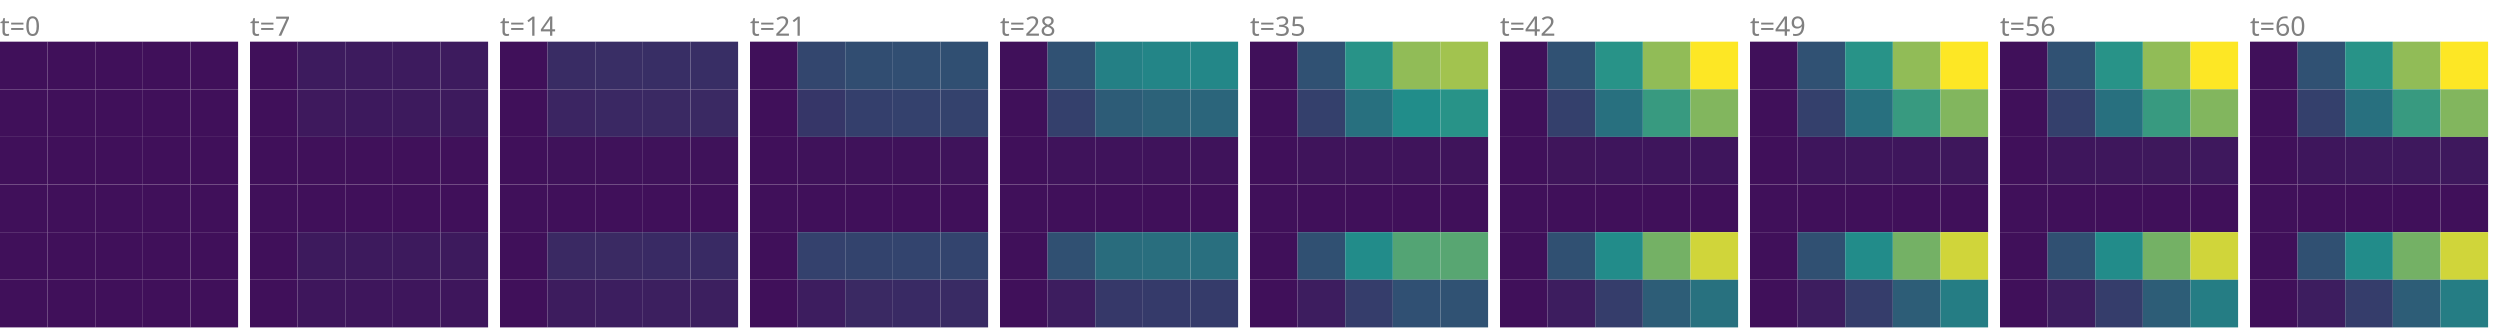
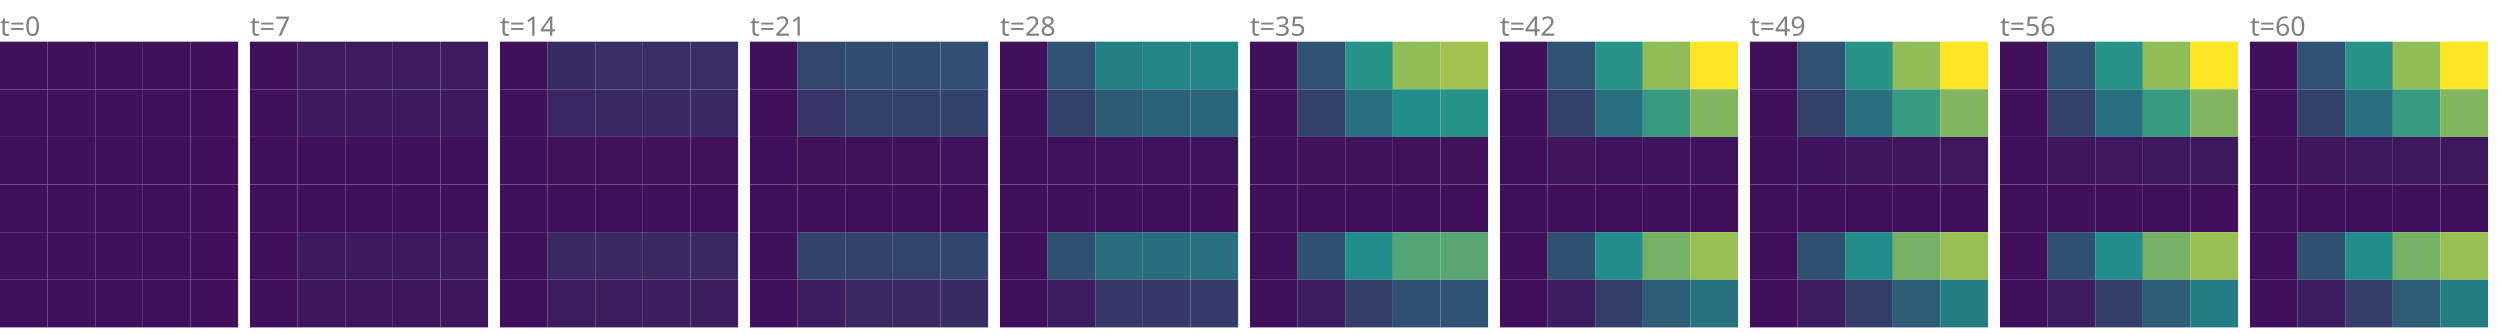
<svg xmlns="http://www.w3.org/2000/svg" width="840" height="112">
  <text x="0" y="12" font-size="9" font-family="sans-serif" fill="gray">t=0</text>
  <g transform="translate(0, 14)">
    <svg width="80" height="96" viewBox="0 0 80 96">
      <rect x="0" y="0" width="16" height="16" fill="rgb(64,16,90)" />
      <rect x="16" y="0" width="16" height="16" fill="rgb(64,16,90)" />
      <rect x="32" y="0" width="16" height="16" fill="rgb(64,16,90)" />
      <rect x="48" y="0" width="16" height="16" fill="rgb(64,16,90)" />
      <rect x="64" y="0" width="16" height="16" fill="rgb(64,16,90)" />
      <rect x="0" y="16" width="16" height="16" fill="rgb(64,16,90)" />
      <rect x="16" y="16" width="16" height="16" fill="rgb(64,16,90)" />
      <rect x="32" y="16" width="16" height="16" fill="rgb(64,16,90)" />
      <rect x="48" y="16" width="16" height="16" fill="rgb(64,16,90)" />
      <rect x="64" y="16" width="16" height="16" fill="rgb(64,16,90)" />
      <rect x="0" y="32" width="16" height="16" fill="rgb(64,16,90)" />
      <rect x="16" y="32" width="16" height="16" fill="rgb(64,16,90)" />
      <rect x="32" y="32" width="16" height="16" fill="rgb(64,16,90)" />
      <rect x="48" y="32" width="16" height="16" fill="rgb(64,16,90)" />
      <rect x="64" y="32" width="16" height="16" fill="rgb(64,16,90)" />
      <rect x="0" y="48" width="16" height="16" fill="rgb(64,16,90)" />
      <rect x="16" y="48" width="16" height="16" fill="rgb(64,16,90)" />
      <rect x="32" y="48" width="16" height="16" fill="rgb(64,16,90)" />
      <rect x="48" y="48" width="16" height="16" fill="rgb(64,16,90)" />
      <rect x="64" y="48" width="16" height="16" fill="rgb(64,16,90)" />
      <rect x="0" y="64" width="16" height="16" fill="rgb(64,16,90)" />
      <rect x="16" y="64" width="16" height="16" fill="rgb(64,16,90)" />
      <rect x="32" y="64" width="16" height="16" fill="rgb(64,16,90)" />
      <rect x="48" y="64" width="16" height="16" fill="rgb(64,16,90)" />
      <rect x="64" y="64" width="16" height="16" fill="rgb(64,16,90)" />
      <rect x="0" y="80" width="16" height="16" fill="rgb(64,16,90)" />
      <rect x="16" y="80" width="16" height="16" fill="rgb(64,16,90)" />
      <rect x="32" y="80" width="16" height="16" fill="rgb(64,16,90)" />
      <rect x="48" y="80" width="16" height="16" fill="rgb(64,16,90)" />
      <rect x="64" y="80" width="16" height="16" fill="rgb(64,16,90)" />
    </svg>
  </g>
  <text x="84" y="12" font-size="9" font-family="sans-serif" fill="gray">t=7</text>
  <g transform="translate(84, 14)">
    <svg width="80" height="96" viewBox="0 0 80 96">
      <rect x="0" y="0" width="16" height="16" fill="rgb(64,16,90)" />
      <rect x="16" y="0" width="16" height="16" fill="rgb(61,27,94)" />
      <rect x="32" y="0" width="16" height="16" fill="rgb(61,27,94)" />
      <rect x="48" y="0" width="16" height="16" fill="rgb(61,27,94)" />
      <rect x="64" y="0" width="16" height="16" fill="rgb(61,27,94)" />
      <rect x="0" y="16" width="16" height="16" fill="rgb(64,16,90)" />
      <rect x="16" y="16" width="16" height="16" fill="rgb(62,25,93)" />
      <rect x="32" y="16" width="16" height="16" fill="rgb(61,25,93)" />
      <rect x="48" y="16" width="16" height="16" fill="rgb(61,26,93)" />
      <rect x="64" y="16" width="16" height="16" fill="rgb(61,26,93)" />
      <rect x="0" y="32" width="16" height="16" fill="rgb(64,16,90)" />
      <rect x="16" y="32" width="16" height="16" fill="rgb(64,17,90)" />
      <rect x="32" y="32" width="16" height="16" fill="rgb(64,17,90)" />
      <rect x="48" y="32" width="16" height="16" fill="rgb(64,17,90)" />
      <rect x="64" y="32" width="16" height="16" fill="rgb(64,17,90)" />
      <rect x="0" y="48" width="16" height="16" fill="rgb(64,16,90)" />
      <rect x="16" y="48" width="16" height="16" fill="rgb(64,16,90)" />
      <rect x="32" y="48" width="16" height="16" fill="rgb(64,16,90)" />
      <rect x="48" y="48" width="16" height="16" fill="rgb(64,16,90)" />
      <rect x="64" y="48" width="16" height="16" fill="rgb(64,16,90)" />
      <rect x="0" y="64" width="16" height="16" fill="rgb(64,16,90)" />
      <rect x="16" y="64" width="16" height="16" fill="rgb(61,26,93)" />
      <rect x="32" y="64" width="16" height="16" fill="rgb(61,26,93)" />
      <rect x="48" y="64" width="16" height="16" fill="rgb(61,26,93)" />
      <rect x="64" y="64" width="16" height="16" fill="rgb(61,26,93)" />
      <rect x="0" y="80" width="16" height="16" fill="rgb(64,16,90)" />
      <rect x="16" y="80" width="16" height="16" fill="rgb(62,22,92)" />
      <rect x="32" y="80" width="16" height="16" fill="rgb(62,22,92)" />
      <rect x="48" y="80" width="16" height="16" fill="rgb(62,22,92)" />
      <rect x="64" y="80" width="16" height="16" fill="rgb(62,22,92)" />
    </svg>
  </g>
  <text x="168" y="12" font-size="9" font-family="sans-serif" fill="gray">t=14</text>
  <g transform="translate(168, 14)">
    <svg width="80" height="96" viewBox="0 0 80 96">
      <rect x="0" y="0" width="16" height="16" fill="rgb(64,16,90)" />
      <rect x="16" y="0" width="16" height="16" fill="rgb(57,44,100)" />
      <rect x="32" y="0" width="16" height="16" fill="rgb(57,46,101)" />
      <rect x="48" y="0" width="16" height="16" fill="rgb(56,46,101)" />
      <rect x="64" y="0" width="16" height="16" fill="rgb(56,46,101)" />
      <rect x="0" y="16" width="16" height="16" fill="rgb(64,16,90)" />
      <rect x="16" y="16" width="16" height="16" fill="rgb(59,37,98)" />
      <rect x="32" y="16" width="16" height="16" fill="rgb(58,40,99)" />
      <rect x="48" y="16" width="16" height="16" fill="rgb(58,41,99)" />
      <rect x="64" y="16" width="16" height="16" fill="rgb(58,41,99)" />
      <rect x="0" y="32" width="16" height="16" fill="rgb(64,16,90)" />
      <rect x="16" y="32" width="16" height="16" fill="rgb(63,18,90)" />
      <rect x="32" y="32" width="16" height="16" fill="rgb(63,18,90)" />
      <rect x="48" y="32" width="16" height="16" fill="rgb(63,18,90)" />
      <rect x="64" y="32" width="16" height="16" fill="rgb(63,18,90)" />
      <rect x="0" y="48" width="16" height="16" fill="rgb(64,16,90)" />
      <rect x="16" y="48" width="16" height="16" fill="rgb(64,16,90)" />
      <rect x="32" y="48" width="16" height="16" fill="rgb(64,16,90)" />
      <rect x="48" y="48" width="16" height="16" fill="rgb(64,16,90)" />
      <rect x="64" y="48" width="16" height="16" fill="rgb(64,16,90)" />
      <rect x="0" y="64" width="16" height="16" fill="rgb(64,16,90)" />
      <rect x="16" y="64" width="16" height="16" fill="rgb(58,41,99)" />
      <rect x="32" y="64" width="16" height="16" fill="rgb(58,42,99)" />
      <rect x="48" y="64" width="16" height="16" fill="rgb(57,42,100)" />
      <rect x="64" y="64" width="16" height="16" fill="rgb(57,42,100)" />
      <rect x="0" y="80" width="16" height="16" fill="rgb(64,16,90)" />
      <rect x="16" y="80" width="16" height="16" fill="rgb(61,28,94)" />
      <rect x="32" y="80" width="16" height="16" fill="rgb(60,30,95)" />
      <rect x="48" y="80" width="16" height="16" fill="rgb(60,31,95)" />
      <rect x="64" y="80" width="16" height="16" fill="rgb(60,31,95)" />
    </svg>
  </g>
  <text x="252" y="12" font-size="9" font-family="sans-serif" fill="gray">t=21</text>
  <g transform="translate(252, 14)">
    <svg width="80" height="96" viewBox="0 0 80 96">
      <rect x="0" y="0" width="16" height="16" fill="rgb(64,16,90)" />
      <rect x="16" y="0" width="16" height="16" fill="rgb(51,70,110)" />
      <rect x="32" y="0" width="16" height="16" fill="rgb(49,77,113)" />
      <rect x="48" y="0" width="16" height="16" fill="rgb(49,78,114)" />
      <rect x="64" y="0" width="16" height="16" fill="rgb(48,79,114)" />
      <rect x="0" y="16" width="16" height="16" fill="rgb(64,16,90)" />
      <rect x="16" y="16" width="16" height="16" fill="rgb(54,54,104)" />
      <rect x="32" y="16" width="16" height="16" fill="rgb(52,63,108)" />
      <rect x="48" y="16" width="16" height="16" fill="rgb(52,65,109)" />
      <rect x="64" y="16" width="16" height="16" fill="rgb(52,66,109)" />
      <rect x="0" y="32" width="16" height="16" fill="rgb(64,16,90)" />
      <rect x="16" y="32" width="16" height="16" fill="rgb(63,18,90)" />
      <rect x="32" y="32" width="16" height="16" fill="rgb(63,18,90)" />
      <rect x="48" y="32" width="16" height="16" fill="rgb(63,18,90)" />
      <rect x="64" y="32" width="16" height="16" fill="rgb(63,19,91)" />
      <rect x="0" y="48" width="16" height="16" fill="rgb(64,16,90)" />
      <rect x="16" y="48" width="16" height="16" fill="rgb(64,16,90)" />
      <rect x="32" y="48" width="16" height="16" fill="rgb(64,16,90)" />
      <rect x="48" y="48" width="16" height="16" fill="rgb(64,16,90)" />
      <rect x="64" y="48" width="16" height="16" fill="rgb(64,16,90)" />
      <rect x="0" y="64" width="16" height="16" fill="rgb(64,16,90)" />
      <rect x="16" y="64" width="16" height="16" fill="rgb(52,65,109)" />
      <rect x="32" y="64" width="16" height="16" fill="rgb(51,67,109)" />
      <rect x="48" y="64" width="16" height="16" fill="rgb(51,68,110)" />
      <rect x="64" y="64" width="16" height="16" fill="rgb(51,68,110)" />
      <rect x="0" y="80" width="16" height="16" fill="rgb(64,16,90)" />
      <rect x="16" y="80" width="16" height="16" fill="rgb(61,29,95)" />
      <rect x="32" y="80" width="16" height="16" fill="rgb(58,41,99)" />
      <rect x="48" y="80" width="16" height="16" fill="rgb(57,42,100)" />
      <rect x="64" y="80" width="16" height="16" fill="rgb(57,43,100)" />
    </svg>
  </g>
  <text x="336" y="12" font-size="9" font-family="sans-serif" fill="gray">t=28</text>
  <g transform="translate(336, 14)">
    <svg width="80" height="96" viewBox="0 0 80 96">
      <rect x="0" y="0" width="16" height="16" fill="rgb(64,16,90)" />
      <rect x="16" y="0" width="16" height="16" fill="rgb(48,81,115)" />
      <rect x="32" y="0" width="16" height="16" fill="rgb(36,128,133)" />
      <rect x="48" y="0" width="16" height="16" fill="rgb(35,133,135)" />
      <rect x="64" y="0" width="16" height="16" fill="rgb(35,135,136)" />
      <rect x="0" y="16" width="16" height="16" fill="rgb(64,16,90)" />
      <rect x="16" y="16" width="16" height="16" fill="rgb(52,64,108)" />
      <rect x="32" y="16" width="16" height="16" fill="rgb(45,92,119)" />
      <rect x="48" y="16" width="16" height="16" fill="rgb(44,98,121)" />
      <rect x="64" y="16" width="16" height="16" fill="rgb(43,101,123)" />
      <rect x="0" y="32" width="16" height="16" fill="rgb(64,16,90)" />
      <rect x="16" y="32" width="16" height="16" fill="rgb(63,19,91)" />
      <rect x="32" y="32" width="16" height="16" fill="rgb(63,19,91)" />
      <rect x="48" y="32" width="16" height="16" fill="rgb(63,19,91)" />
      <rect x="64" y="32" width="16" height="16" fill="rgb(63,19,91)" />
      <rect x="0" y="48" width="16" height="16" fill="rgb(64,16,90)" />
      <rect x="16" y="48" width="16" height="16" fill="rgb(64,16,90)" />
      <rect x="32" y="48" width="16" height="16" fill="rgb(64,16,90)" />
      <rect x="48" y="48" width="16" height="16" fill="rgb(64,16,90)" />
      <rect x="64" y="48" width="16" height="16" fill="rgb(64,16,90)" />
      <rect x="0" y="64" width="16" height="16" fill="rgb(64,16,90)" />
      <rect x="16" y="64" width="16" height="16" fill="rgb(48,80,114)" />
      <rect x="32" y="64" width="16" height="16" fill="rgb(41,108,125)" />
      <rect x="48" y="64" width="16" height="16" fill="rgb(41,110,126)" />
      <rect x="64" y="64" width="16" height="16" fill="rgb(41,111,127)" />
      <rect x="0" y="80" width="16" height="16" fill="rgb(64,16,90)" />
      <rect x="16" y="80" width="16" height="16" fill="rgb(61,29,95)" />
      <rect x="32" y="80" width="16" height="16" fill="rgb(54,56,105)" />
      <rect x="48" y="80" width="16" height="16" fill="rgb(53,58,106)" />
      <rect x="64" y="80" width="16" height="16" fill="rgb(53,59,106)" />
    </svg>
  </g>
  <text x="420" y="12" font-size="9" font-family="sans-serif" fill="gray">t=35</text>
  <g transform="translate(420, 14)">
    <svg width="80" height="96" viewBox="0 0 80 96">
      <rect x="0" y="0" width="16" height="16" fill="rgb(64,16,90)" />
      <rect x="16" y="0" width="16" height="16" fill="rgb(48,81,115)" />
      <rect x="32" y="0" width="16" height="16" fill="rgb(40,147,136)" />
      <rect x="48" y="0" width="16" height="16" fill="rgb(145,188,87)" />
      <rect x="64" y="0" width="16" height="16" fill="rgb(162,195,79)" />
      <rect x="0" y="16" width="16" height="16" fill="rgb(64,16,90)" />
      <rect x="16" y="16" width="16" height="16" fill="rgb(52,64,108)" />
      <rect x="32" y="16" width="16" height="16" fill="rgb(40,112,127)" />
      <rect x="48" y="16" width="16" height="16" fill="rgb(33,141,138)" />
      <rect x="64" y="16" width="16" height="16" fill="rgb(40,147,136)" />
      <rect x="0" y="32" width="16" height="16" fill="rgb(64,16,90)" />
      <rect x="16" y="32" width="16" height="16" fill="rgb(63,20,91)" />
      <rect x="32" y="32" width="16" height="16" fill="rgb(63,20,91)" />
      <rect x="48" y="32" width="16" height="16" fill="rgb(63,20,91)" />
      <rect x="64" y="32" width="16" height="16" fill="rgb(63,20,91)" />
      <rect x="0" y="48" width="16" height="16" fill="rgb(64,16,90)" />
      <rect x="16" y="48" width="16" height="16" fill="rgb(64,16,90)" />
      <rect x="32" y="48" width="16" height="16" fill="rgb(64,16,90)" />
      <rect x="48" y="48" width="16" height="16" fill="rgb(64,16,90)" />
      <rect x="64" y="48" width="16" height="16" fill="rgb(64,16,90)" />
      <rect x="0" y="64" width="16" height="16" fill="rgb(64,16,90)" />
      <rect x="16" y="64" width="16" height="16" fill="rgb(48,80,114)" />
      <rect x="32" y="64" width="16" height="16" fill="rgb(34,140,138)" />
      <rect x="48" y="64" width="16" height="16" fill="rgb(83,164,116)" />
      <rect x="64" y="64" width="16" height="16" fill="rgb(88,166,114)" />
      <rect x="0" y="80" width="16" height="16" fill="rgb(64,16,90)" />
      <rect x="16" y="80" width="16" height="16" fill="rgb(61,29,95)" />
      <rect x="32" y="80" width="16" height="16" fill="rgb(53,61,107)" />
      <rect x="48" y="80" width="16" height="16" fill="rgb(48,80,115)" />
      <rect x="64" y="80" width="16" height="16" fill="rgb(48,82,115)" />
    </svg>
  </g>
  <text x="504" y="12" font-size="9" font-family="sans-serif" fill="gray">t=42</text>
  <g transform="translate(504, 14)">
    <svg width="80" height="96" viewBox="0 0 80 96">
      <rect x="0" y="0" width="16" height="16" fill="rgb(64,16,90)" />
      <rect x="16" y="0" width="16" height="16" fill="rgb(48,81,115)" />
      <rect x="32" y="0" width="16" height="16" fill="rgb(40,147,136)" />
      <rect x="48" y="0" width="16" height="16" fill="rgb(145,188,87)" />
      <rect x="64" y="0" width="16" height="16" fill="rgb(253,231,37)" />
      <rect x="0" y="16" width="16" height="16" fill="rgb(64,16,90)" />
      <rect x="16" y="16" width="16" height="16" fill="rgb(52,64,108)" />
      <rect x="32" y="16" width="16" height="16" fill="rgb(40,112,127)" />
      <rect x="48" y="16" width="16" height="16" fill="rgb(56,154,128)" />
      <rect x="64" y="16" width="16" height="16" fill="rgb(130,182,94)" />
      <rect x="0" y="32" width="16" height="16" fill="rgb(64,16,90)" />
      <rect x="16" y="32" width="16" height="16" fill="rgb(63,21,91)" />
      <rect x="32" y="32" width="16" height="16" fill="rgb(62,21,92)" />
      <rect x="48" y="32" width="16" height="16" fill="rgb(62,21,92)" />
      <rect x="64" y="32" width="16" height="16" fill="rgb(62,21,92)" />
      <rect x="0" y="48" width="16" height="16" fill="rgb(64,16,90)" />
      <rect x="16" y="48" width="16" height="16" fill="rgb(64,16,90)" />
      <rect x="32" y="48" width="16" height="16" fill="rgb(64,16,90)" />
      <rect x="48" y="48" width="16" height="16" fill="rgb(64,16,90)" />
      <rect x="64" y="48" width="16" height="16" fill="rgb(64,16,90)" />
      <rect x="0" y="64" width="16" height="16" fill="rgb(64,16,90)" />
      <rect x="16" y="64" width="16" height="16" fill="rgb(48,80,114)" />
      <rect x="32" y="64" width="16" height="16" fill="rgb(34,140,138)" />
      <rect x="48" y="64" width="16" height="16" fill="rgb(116,177,101)" />
-       <rect x="64" y="64" width="16" height="16" fill="rgb(208,213,58)" />
+       <rect x="64" y="64" width="16" height="16" fill="rgb(151,191,84)" />
      <rect x="0" y="80" width="16" height="16" fill="rgb(64,16,90)" />
      <rect x="16" y="80" width="16" height="16" fill="rgb(61,29,95)" />
      <rect x="32" y="80" width="16" height="16" fill="rgb(53,61,107)" />
      <rect x="48" y="80" width="16" height="16" fill="rgb(45,93,119)" />
      <rect x="64" y="80" width="16" height="16" fill="rgb(40,113,127)" />
    </svg>
  </g>
  <text x="588" y="12" font-size="9" font-family="sans-serif" fill="gray">t=49</text>
  <g transform="translate(588, 14)">
    <svg width="80" height="96" viewBox="0 0 80 96">
      <rect x="0" y="0" width="16" height="16" fill="rgb(64,16,90)" />
      <rect x="16" y="0" width="16" height="16" fill="rgb(48,81,115)" />
      <rect x="32" y="0" width="16" height="16" fill="rgb(40,147,136)" />
      <rect x="48" y="0" width="16" height="16" fill="rgb(145,188,87)" />
      <rect x="64" y="0" width="16" height="16" fill="rgb(253,231,37)" />
      <rect x="0" y="16" width="16" height="16" fill="rgb(64,16,90)" />
      <rect x="16" y="16" width="16" height="16" fill="rgb(52,64,108)" />
      <rect x="32" y="16" width="16" height="16" fill="rgb(40,112,127)" />
      <rect x="48" y="16" width="16" height="16" fill="rgb(56,154,128)" />
      <rect x="64" y="16" width="16" height="16" fill="rgb(130,182,94)" />
      <rect x="0" y="32" width="16" height="16" fill="rgb(64,16,90)" />
      <rect x="16" y="32" width="16" height="16" fill="rgb(62,21,92)" />
      <rect x="32" y="32" width="16" height="16" fill="rgb(62,22,92)" />
      <rect x="48" y="32" width="16" height="16" fill="rgb(62,22,92)" />
      <rect x="64" y="32" width="16" height="16" fill="rgb(62,23,92)" />
      <rect x="0" y="48" width="16" height="16" fill="rgb(64,16,90)" />
      <rect x="16" y="48" width="16" height="16" fill="rgb(64,16,90)" />
      <rect x="32" y="48" width="16" height="16" fill="rgb(64,16,90)" />
      <rect x="48" y="48" width="16" height="16" fill="rgb(64,16,90)" />
      <rect x="64" y="48" width="16" height="16" fill="rgb(64,16,90)" />
      <rect x="0" y="64" width="16" height="16" fill="rgb(64,16,90)" />
      <rect x="16" y="64" width="16" height="16" fill="rgb(48,80,114)" />
      <rect x="32" y="64" width="16" height="16" fill="rgb(34,140,138)" />
      <rect x="48" y="64" width="16" height="16" fill="rgb(116,177,101)" />
-       <rect x="64" y="64" width="16" height="16" fill="rgb(208,213,58)" />
+       <rect x="64" y="64" width="16" height="16" fill="rgb(151,191,84)" />
      <rect x="0" y="80" width="16" height="16" fill="rgb(64,16,90)" />
      <rect x="16" y="80" width="16" height="16" fill="rgb(61,29,95)" />
      <rect x="32" y="80" width="16" height="16" fill="rgb(53,61,107)" />
      <rect x="48" y="80" width="16" height="16" fill="rgb(45,93,119)" />
      <rect x="64" y="80" width="16" height="16" fill="rgb(37,125,132)" />
    </svg>
  </g>
  <text x="672" y="12" font-size="9" font-family="sans-serif" fill="gray">t=56</text>
  <g transform="translate(672, 14)">
    <svg width="80" height="96" viewBox="0 0 80 96">
      <rect x="0" y="0" width="16" height="16" fill="rgb(64,16,90)" />
      <rect x="16" y="0" width="16" height="16" fill="rgb(48,81,115)" />
      <rect x="32" y="0" width="16" height="16" fill="rgb(40,147,136)" />
      <rect x="48" y="0" width="16" height="16" fill="rgb(145,188,87)" />
      <rect x="64" y="0" width="16" height="16" fill="rgb(253,231,37)" />
      <rect x="0" y="16" width="16" height="16" fill="rgb(64,16,90)" />
      <rect x="16" y="16" width="16" height="16" fill="rgb(52,64,108)" />
      <rect x="32" y="16" width="16" height="16" fill="rgb(40,112,127)" />
      <rect x="48" y="16" width="16" height="16" fill="rgb(56,154,128)" />
      <rect x="64" y="16" width="16" height="16" fill="rgb(130,182,94)" />
      <rect x="0" y="32" width="16" height="16" fill="rgb(64,16,90)" />
      <rect x="16" y="32" width="16" height="16" fill="rgb(62,22,92)" />
      <rect x="32" y="32" width="16" height="16" fill="rgb(62,23,92)" />
      <rect x="48" y="32" width="16" height="16" fill="rgb(62,24,92)" />
      <rect x="64" y="32" width="16" height="16" fill="rgb(62,24,93)" />
      <rect x="0" y="48" width="16" height="16" fill="rgb(64,16,90)" />
      <rect x="16" y="48" width="16" height="16" fill="rgb(64,16,90)" />
      <rect x="32" y="48" width="16" height="16" fill="rgb(64,16,90)" />
      <rect x="48" y="48" width="16" height="16" fill="rgb(64,16,90)" />
      <rect x="64" y="48" width="16" height="16" fill="rgb(64,16,90)" />
      <rect x="0" y="64" width="16" height="16" fill="rgb(64,16,90)" />
      <rect x="16" y="64" width="16" height="16" fill="rgb(48,80,114)" />
      <rect x="32" y="64" width="16" height="16" fill="rgb(34,140,138)" />
      <rect x="48" y="64" width="16" height="16" fill="rgb(116,177,101)" />
-       <rect x="64" y="64" width="16" height="16" fill="rgb(208,213,58)" />
+       <rect x="64" y="64" width="16" height="16" fill="rgb(151,191,84)" />
      <rect x="0" y="80" width="16" height="16" fill="rgb(64,16,90)" />
      <rect x="16" y="80" width="16" height="16" fill="rgb(61,29,95)" />
      <rect x="32" y="80" width="16" height="16" fill="rgb(53,61,107)" />
      <rect x="48" y="80" width="16" height="16" fill="rgb(45,93,119)" />
      <rect x="64" y="80" width="16" height="16" fill="rgb(37,125,132)" />
    </svg>
  </g>
  <text x="756" y="12" font-size="9" font-family="sans-serif" fill="gray">t=60</text>
  <g transform="translate(756, 14)">
    <svg width="80" height="96" viewBox="0 0 80 96">
      <rect x="0" y="0" width="16" height="16" fill="rgb(64,16,90)" />
      <rect x="16" y="0" width="16" height="16" fill="rgb(48,81,115)" />
      <rect x="32" y="0" width="16" height="16" fill="rgb(40,147,136)" />
      <rect x="48" y="0" width="16" height="16" fill="rgb(145,188,87)" />
      <rect x="64" y="0" width="16" height="16" fill="rgb(253,231,37)" />
      <rect x="0" y="16" width="16" height="16" fill="rgb(64,16,90)" />
      <rect x="16" y="16" width="16" height="16" fill="rgb(52,64,108)" />
      <rect x="32" y="16" width="16" height="16" fill="rgb(40,112,127)" />
      <rect x="48" y="16" width="16" height="16" fill="rgb(56,154,128)" />
      <rect x="64" y="16" width="16" height="16" fill="rgb(130,182,94)" />
      <rect x="0" y="32" width="16" height="16" fill="rgb(64,16,90)" />
      <rect x="16" y="32" width="16" height="16" fill="rgb(62,22,92)" />
      <rect x="32" y="32" width="16" height="16" fill="rgb(62,24,93)" />
      <rect x="48" y="32" width="16" height="16" fill="rgb(62,24,93)" />
      <rect x="64" y="32" width="16" height="16" fill="rgb(62,24,93)" />
      <rect x="0" y="48" width="16" height="16" fill="rgb(64,16,90)" />
      <rect x="16" y="48" width="16" height="16" fill="rgb(64,16,90)" />
      <rect x="32" y="48" width="16" height="16" fill="rgb(64,16,90)" />
      <rect x="48" y="48" width="16" height="16" fill="rgb(64,16,90)" />
      <rect x="64" y="48" width="16" height="16" fill="rgb(64,16,90)" />
      <rect x="0" y="64" width="16" height="16" fill="rgb(64,16,90)" />
      <rect x="16" y="64" width="16" height="16" fill="rgb(48,80,114)" />
      <rect x="32" y="64" width="16" height="16" fill="rgb(34,140,138)" />
      <rect x="48" y="64" width="16" height="16" fill="rgb(116,177,101)" />
-       <rect x="64" y="64" width="16" height="16" fill="rgb(208,213,58)" />
+       <rect x="64" y="64" width="16" height="16" fill="rgb(151,191,84)" />
      <rect x="0" y="80" width="16" height="16" fill="rgb(64,16,90)" />
      <rect x="16" y="80" width="16" height="16" fill="rgb(61,29,95)" />
      <rect x="32" y="80" width="16" height="16" fill="rgb(53,61,107)" />
      <rect x="48" y="80" width="16" height="16" fill="rgb(45,93,119)" />
      <rect x="64" y="80" width="16" height="16" fill="rgb(37,125,132)" />
    </svg>
  </g>
</svg>
